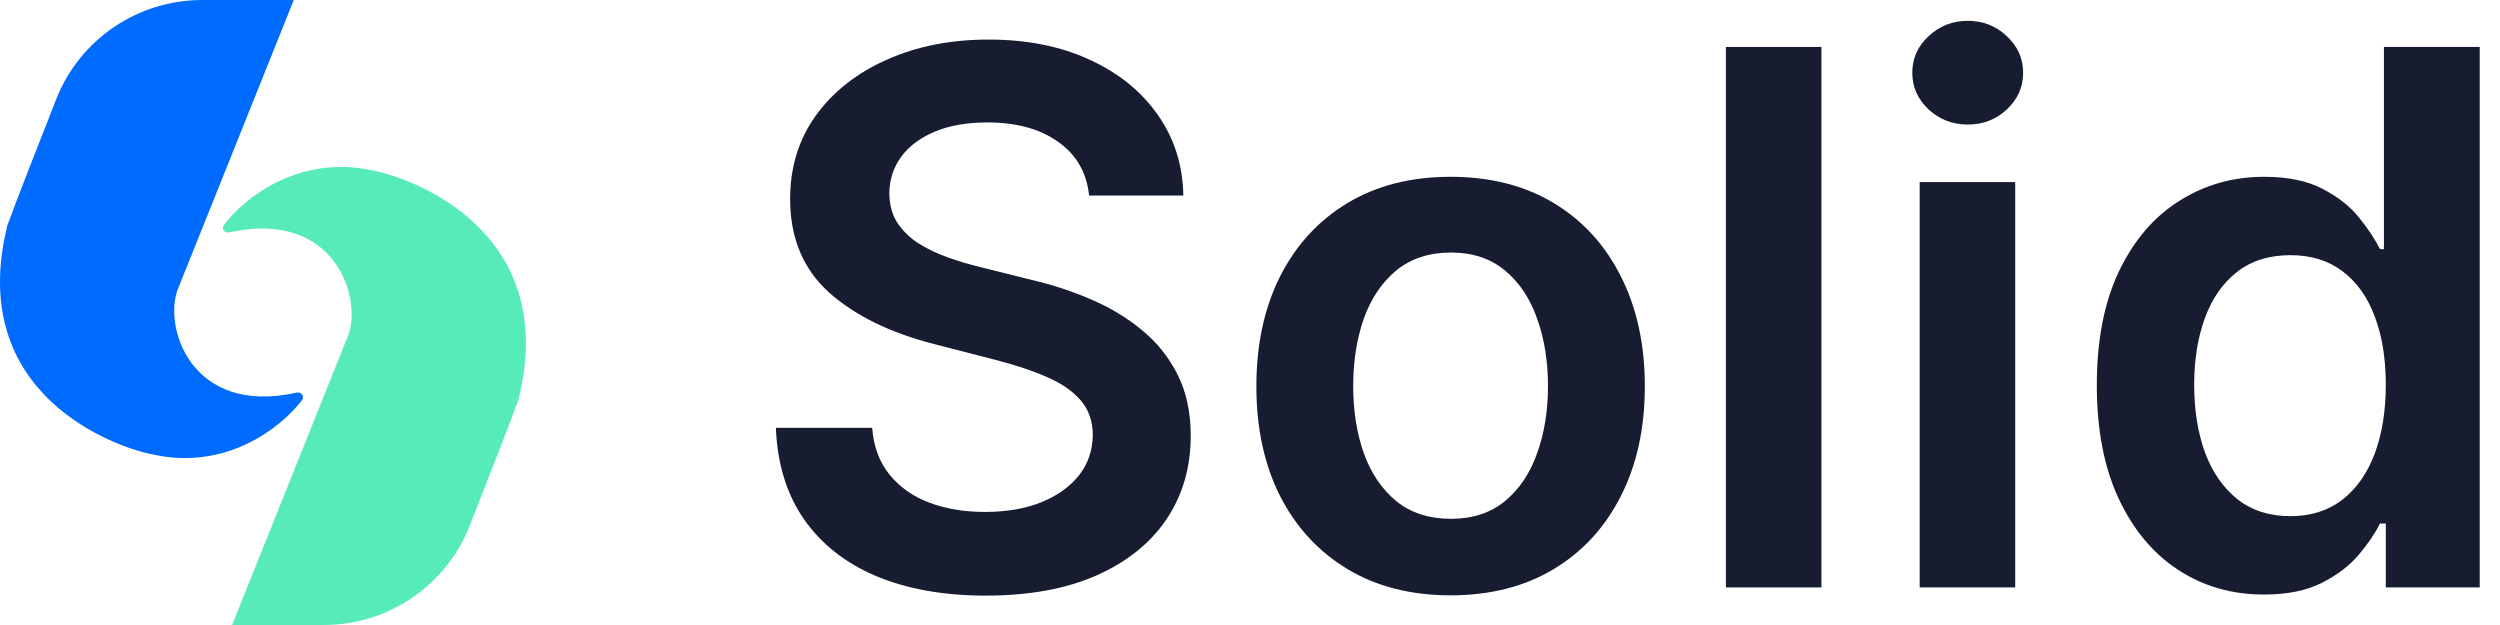
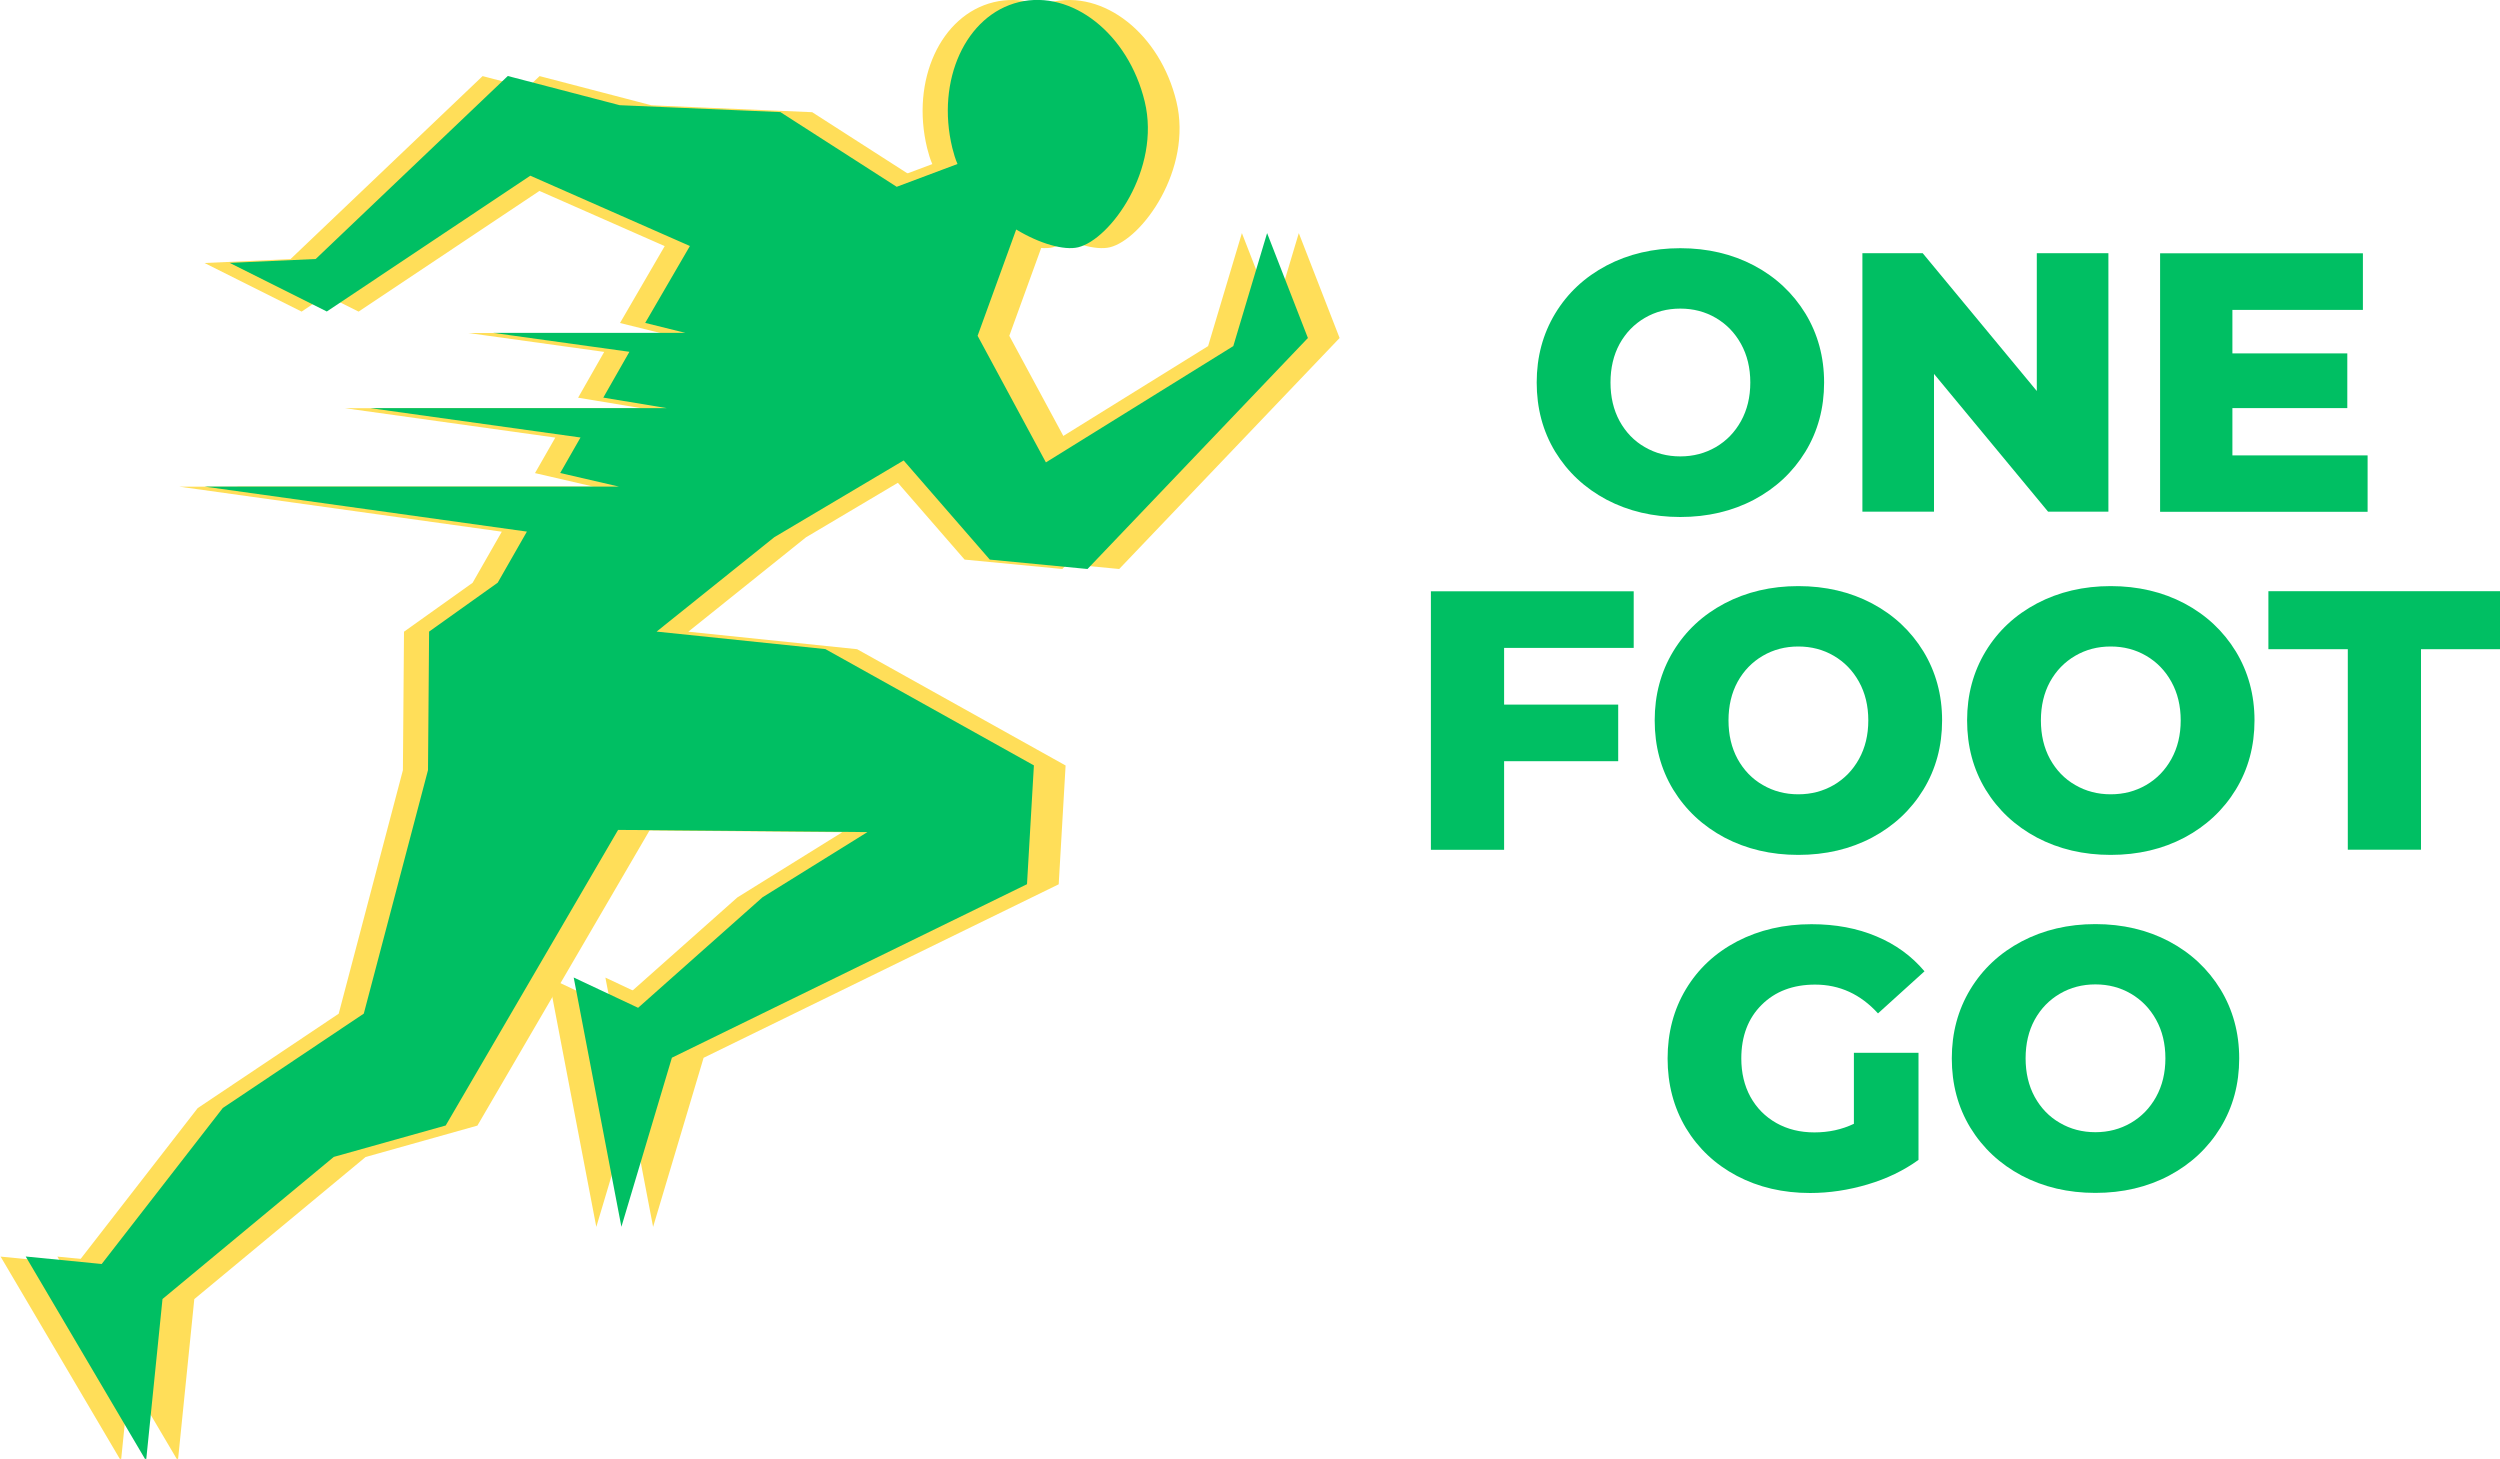
- <svg xmlns="http://www.w3.org/2000/svg" width="120" height="30" viewBox="0 0 120 30" fill="none">
-   <path d="M52.278 9.386C52.16 8.279 51.661 7.418 50.783 6.802C49.913 6.185 48.782 5.877 47.388 5.877C46.409 5.877 45.569 6.025 44.868 6.32C44.167 6.616 43.63 7.017 43.259 7.524C42.887 8.03 42.697 8.609 42.689 9.259C42.689 9.799 42.811 10.268 43.056 10.665C43.31 11.062 43.652 11.4 44.082 11.678C44.513 11.949 44.99 12.177 45.514 12.362C46.037 12.548 46.565 12.704 47.097 12.831L49.529 13.439C50.509 13.667 51.45 13.975 52.354 14.364C53.266 14.752 54.081 15.242 54.799 15.833C55.525 16.424 56.099 17.138 56.521 17.974C56.944 18.81 57.155 19.79 57.155 20.913C57.155 22.433 56.766 23.771 55.989 24.928C55.212 26.077 54.089 26.976 52.62 27.626C51.159 28.268 49.39 28.589 47.312 28.589C45.294 28.589 43.542 28.276 42.056 27.652C40.578 27.027 39.421 26.115 38.585 24.916C37.757 23.716 37.31 22.255 37.242 20.533H41.865C41.933 21.436 42.212 22.188 42.702 22.787C43.191 23.387 43.829 23.835 44.614 24.13C45.408 24.426 46.295 24.573 47.274 24.573C48.296 24.573 49.191 24.422 49.96 24.117C50.737 23.805 51.345 23.374 51.784 22.826C52.223 22.268 52.447 21.618 52.455 20.875C52.447 20.199 52.248 19.642 51.86 19.203C51.471 18.755 50.927 18.384 50.226 18.088C49.533 17.784 48.723 17.514 47.794 17.277L44.842 16.517C42.706 15.968 41.017 15.136 39.775 14.022C38.542 12.899 37.926 11.408 37.926 9.55C37.926 8.022 38.34 6.683 39.167 5.535C40.003 4.386 41.139 3.495 42.575 2.862C44.011 2.22 45.636 1.899 47.452 1.899C49.293 1.899 50.906 2.22 52.291 2.862C53.684 3.495 54.778 4.378 55.571 5.509C56.365 6.633 56.775 7.925 56.8 9.386H52.278Z" fill="#181C31" />
-   <path d="M69.629 28.576C67.729 28.576 66.082 28.158 64.689 27.322C63.295 26.486 62.214 25.317 61.446 23.814C60.686 22.31 60.306 20.554 60.306 18.544C60.306 16.534 60.686 14.773 61.446 13.262C62.214 11.75 63.295 10.576 64.689 9.74C66.082 8.904 67.729 8.486 69.629 8.486C71.529 8.486 73.175 8.904 74.569 9.74C75.962 10.576 77.039 11.75 77.799 13.262C78.567 14.773 78.952 16.534 78.952 18.544C78.952 20.554 78.567 22.31 77.799 23.814C77.039 25.317 75.962 26.486 74.569 27.322C73.175 28.158 71.529 28.576 69.629 28.576ZM69.654 24.903C70.684 24.903 71.546 24.62 72.238 24.054C72.931 23.48 73.446 22.711 73.784 21.749C74.13 20.786 74.303 19.714 74.303 18.531C74.303 17.341 74.13 16.264 73.784 15.301C73.446 14.33 72.931 13.557 72.238 12.983C71.546 12.409 70.684 12.122 69.654 12.122C68.598 12.122 67.72 12.409 67.019 12.983C66.327 13.557 65.807 14.33 65.461 15.301C65.123 16.264 64.954 17.341 64.954 18.531C64.954 19.714 65.123 20.786 65.461 21.749C65.807 22.711 66.327 23.48 67.019 24.054C67.72 24.62 68.598 24.903 69.654 24.903Z" fill="#181C31" />
-   <path d="M87.429 2.254V28.196H82.844V2.254H87.429Z" fill="#181C31" />
-   <path d="M92.144 28.196V8.74H96.73V28.196H92.144ZM94.45 5.978C93.724 5.978 93.099 5.737 92.575 5.256C92.052 4.766 91.79 4.179 91.79 3.495C91.79 2.803 92.052 2.216 92.575 1.735C93.099 1.245 93.724 1 94.45 1C95.185 1 95.809 1.245 96.325 1.735C96.848 2.216 97.11 2.803 97.11 3.495C97.11 4.179 96.848 4.766 96.325 5.256C95.809 5.737 95.185 5.978 94.45 5.978Z" fill="#181C31" />
-   <path d="M108.666 28.538C107.137 28.538 105.769 28.146 104.561 27.36C103.354 26.575 102.4 25.435 101.699 23.94C100.998 22.445 100.647 20.63 100.647 18.493C100.647 16.331 101.002 14.507 101.711 13.021C102.429 11.526 103.396 10.399 104.612 9.639C105.828 8.871 107.184 8.486 108.678 8.486C109.818 8.486 110.756 8.681 111.49 9.069C112.225 9.449 112.808 9.909 113.238 10.45C113.669 10.982 114.003 11.484 114.239 11.957H114.429V2.254H119.027V28.196H114.518V25.131H114.239C114.003 25.604 113.661 26.106 113.213 26.638C112.765 27.162 112.174 27.609 111.44 27.981C110.705 28.352 109.78 28.538 108.666 28.538ZM109.945 24.776C110.916 24.776 111.744 24.514 112.428 23.991C113.112 23.459 113.631 22.72 113.986 21.774C114.34 20.828 114.518 19.726 114.518 18.468C114.518 17.21 114.34 16.116 113.986 15.187C113.64 14.258 113.124 13.536 112.44 13.021C111.765 12.506 110.933 12.248 109.945 12.248C108.923 12.248 108.07 12.514 107.386 13.046C106.702 13.579 106.187 14.313 105.841 15.251C105.495 16.188 105.321 17.26 105.321 18.468C105.321 19.684 105.495 20.769 105.841 21.723C106.195 22.669 106.715 23.417 107.399 23.965C108.091 24.506 108.94 24.776 109.945 24.776Z" fill="#181C31" />
-   <path d="M14.102 0H9.707C6.616 0 3.835 1.881 2.701 4.755C1.758 7.145 0.8 9.599 0.355 10.815C-1.673 18.959 5.567 21.499 7.391 21.825C10.832 22.572 13.475 20.565 14.498 19.201C14.634 19.019 14.459 18.797 14.236 18.846C9.092 19.986 7.801 15.571 8.564 13.812L14.102 0Z" fill="#006BFF" />
-   <path d="M11.14 30L15.536 30C18.626 30 21.407 28.119 22.541 25.245C23.484 22.855 24.442 20.401 24.887 19.185C26.915 11.041 19.675 8.501 17.851 8.175C14.41 7.428 11.767 9.435 10.745 10.799C10.608 10.981 10.783 11.203 11.006 11.154C16.15 10.014 17.441 14.429 16.678 16.188L11.14 30Z" fill="#57EBB9" />
+ <svg xmlns="http://www.w3.org/2000/svg" id="Layer_2" data-name="Layer 2" viewBox="0 0 250 145.89">
+   <defs>
+     <style>
+       .cls-1 {
+         clip-path: url(#clippath);
+       }
+ 
+       .cls-2 {
+         fill: none;
+       }
+ 
+       .cls-2, .cls-3, .cls-4 {
+         stroke-width: 0px;
+       }
+ 
+       .cls-3 {
+         fill: #ffde59;
+       }
+ 
+       .cls-5 {
+         clip-path: url(#clippath-1);
+       }
+ 
+       .cls-6 {
+         clip-path: url(#clippath-2);
+       }
+ 
+       .cls-4 {
+         fill: #00bf63;
+       }
+     </style>
+     <clipPath id="clippath">
+       <rect class="cls-2" width="128.29" height="145.89" />
+     </clipPath>
+     <clipPath id="clippath-1">
+       <rect class="cls-2" x="5.69" width="128.29" height="145.89" />
+     </clipPath>
+     <clipPath id="clippath-2">
+       <rect class="cls-2" x="2.52" width="128.29" height="145.89" />
+     </clipPath>
+   </defs>
+   <g id="Layer_1-2" data-name="Layer 1">
+     <g>
+       <g class="cls-1">
+         <path class="cls-3" d="M87.85,46.05l8.61,9.91,9.77.94,22.04-23.1-4.08-10.49-3.38,11.3-18.74,11.63-6.83-12.66,3.86-10.63c2.38,1.44,4.8,2.11,6.19,1.78,3.22-.78,8.3-7.8,6.66-14.58S104.67-1.06,99.37.22c-5.3,1.28-8.3,7.8-6.66,14.58.14.55.3,1.11.52,1.61l-6.08,2.28-11.63-7.47-16.07-.69-11.19-2.92-19.21,18.3-8.6.39,9.71,4.86,20.35-13.58,15.96,7.03-4.47,7.69,4.03,1h-19.21l13.6,1.89-2.61,4.58,6.33,1.05h-29.65l21.04,2.94-2.03,3.55,5.88,1.36H17.95l32.23,4.5-2.92,5.11-6.86,4.89-.11,13.85-6.42,24.35-14.1,9.44-12.11,15.6-7.6-.75,12.04,20.43,1.64-16.18,17.13-14.21,11.19-3.14,17.24-29.56,24.93.22-10.49,6.52-12.44,11.05-6.44-3.03,4.77,24.93,5.05-16.91,35.51-17.35.69-11.88-20.85-11.63-16.88-1.75,11.77-9.44,12.91-7.66Z" />
+       </g>
+       <g class="cls-5">
+         <path class="cls-3" d="M93.54,46.05l8.61,9.91,9.77.94,22.04-23.1-4.08-10.49-3.38,11.3-18.74,11.63-6.83-12.66,3.86-10.63c2.38,1.44,4.8,2.11,6.19,1.78,3.22-.78,8.3-7.8,6.66-14.58S110.36-1.06,105.06.22c-5.3,1.28-8.3,7.8-6.66,14.58.14.55.31,1.11.53,1.61l-6.08,2.28-11.63-7.47-16.07-.69-11.19-2.92-19.21,18.3-8.61.39,9.72,4.86,20.35-13.58,15.96,7.03-4.47,7.69,4.02,1h-19.21l13.6,1.89-2.61,4.58,6.33,1.05h-29.65l21.04,2.94-2.03,3.55,5.89,1.36H23.64l32.23,4.5-2.92,5.11-6.86,4.89-.11,13.85-6.42,24.35-14.1,9.44-12.11,15.6-7.61-.75,12.05,20.43,1.64-16.18,17.13-14.21,11.18-3.14,17.24-29.56,24.93.22-10.49,6.52-12.44,11.05-6.44-3.03,4.77,24.93,5.05-16.91,35.51-17.35.69-11.88-20.85-11.63-16.88-1.75,11.77-9.44,12.91-7.66Z" />
+       </g>
+       <g class="cls-6">
+         <path class="cls-4" d="M90.37,46.05l8.61,9.91,9.77.94,22.04-23.1-4.08-10.49-3.38,11.3-18.74,11.63-6.83-12.66,3.86-10.63c2.38,1.44,4.8,2.11,6.19,1.78,3.22-.78,8.3-7.8,6.66-14.58-1.64-6.77-7.28-11.21-12.58-9.94-5.3,1.28-8.3,7.8-6.66,14.58.14.55.3,1.11.52,1.61l-6.08,2.28-11.63-7.47-16.07-.69-11.19-2.92-19.21,18.3-8.6.39,9.71,4.86,20.35-13.58,15.96,7.03-4.47,7.69,4.03,1h-19.21l13.6,1.89-2.61,4.58,6.33,1.05h-29.65l21.04,2.94-2.03,3.55,5.88,1.36H20.46l32.23,4.5-2.92,5.11-6.86,4.89-.11,13.85-6.42,24.35-14.1,9.44-12.11,15.6-7.6-.75,12.04,20.43,1.64-16.18,17.13-14.21,11.19-3.14,17.24-29.56,24.93.22-10.49,6.52-12.44,11.05-6.44-3.03,4.77,24.93,5.05-16.91,35.51-17.35.69-11.88-20.85-11.63-16.88-1.75,11.77-9.44,12.91-7.66Z" />
+       </g>
+       <path class="cls-4" d="M168.03,51.7c-2.73,0-5.18-.58-7.37-1.73-2.18-1.16-3.89-2.76-5.14-4.8-1.24-2.05-1.85-4.35-1.85-6.92s.62-4.86,1.85-6.9c1.24-2.05,2.96-3.65,5.14-4.8,2.19-1.15,4.65-1.73,7.37-1.73s5.19.58,7.37,1.73c2.17,1.15,3.89,2.76,5.14,4.8,1.24,2.04,1.87,4.34,1.87,6.9s-.62,4.87-1.87,6.92c-1.25,2.04-2.96,3.64-5.14,4.8-2.18,1.15-4.64,1.73-7.37,1.73ZM168.03,45.64c1.3,0,2.48-.31,3.55-.93,1.06-.62,1.9-1.48,2.52-2.6.62-1.12.93-2.4.93-3.86s-.31-2.74-.93-3.86c-.62-1.12-1.46-1.98-2.52-2.6-1.06-.62-2.24-.93-3.55-.93s-2.49.31-3.55.93c-1.06.62-1.9,1.48-2.52,2.6-.61,1.12-.91,2.41-.91,3.86s.3,2.74.91,3.86c.62,1.12,1.45,1.99,2.52,2.6,1.06.62,2.24.93,3.55.93Z" />
+       <path class="cls-4" d="M210.84,25.32v25.85h-6.03l-11.41-13.78v13.78h-7.16v-25.85h6.03l11.41,13.78v-13.78h7.16Z" />
+       <path class="cls-4" d="M236.76,45.54v5.64h-20.75v-25.85h20.28v5.66h-13.05v4.35h11.49v5.47h-11.49v4.73h13.52Z" />
+       <path class="cls-4" d="M150.41,64.78v5.68h11.41v5.66h-11.41v8.86h-7.32v-25.85h20.28v5.66h-12.96Z" />
+       <path class="cls-4" d="M179.83,85.49c-2.73,0-5.18-.58-7.37-1.73-2.18-1.16-3.89-2.76-5.14-4.8-1.24-2.05-1.85-4.35-1.85-6.92s.62-4.86,1.85-6.9c1.24-2.05,2.96-3.65,5.14-4.8,2.19-1.15,4.65-1.73,7.37-1.73s5.19.58,7.37,1.73c2.17,1.15,3.89,2.76,5.14,4.8,1.24,2.04,1.87,4.34,1.87,6.9s-.62,4.87-1.87,6.92c-1.25,2.04-2.96,3.64-5.14,4.8-2.18,1.15-4.64,1.73-7.37,1.73ZM179.83,79.43c1.3,0,2.48-.31,3.55-.93,1.06-.62,1.9-1.48,2.52-2.6.62-1.12.93-2.4.93-3.86s-.31-2.74-.93-3.86c-.62-1.12-1.46-1.98-2.52-2.6-1.06-.62-2.24-.93-3.55-.93s-2.49.31-3.55.93c-1.06.62-1.9,1.48-2.52,2.6-.61,1.12-.91,2.41-.91,3.86s.3,2.74.91,3.86c.62,1.12,1.45,1.99,2.52,2.6,1.06.62,2.24.93,3.55.93Z" />
+       <path class="cls-4" d="M211.07,85.49c-2.73,0-5.18-.58-7.37-1.73-2.18-1.16-3.89-2.76-5.14-4.8-1.24-2.05-1.85-4.35-1.85-6.92s.62-4.86,1.85-6.9c1.24-2.05,2.96-3.65,5.14-4.8,2.19-1.15,4.65-1.73,7.37-1.73s5.19.58,7.37,1.73c2.17,1.15,3.89,2.76,5.14,4.8,1.24,2.04,1.87,4.34,1.87,6.9s-.62,4.87-1.87,6.92c-1.25,2.04-2.96,3.64-5.14,4.8-2.18,1.15-4.64,1.73-7.37,1.73ZM211.07,79.43c1.3,0,2.48-.31,3.55-.93,1.06-.62,1.9-1.48,2.52-2.6.62-1.12.93-2.4.93-3.86s-.31-2.74-.93-3.86c-.62-1.12-1.46-1.98-2.52-2.6-1.06-.62-2.24-.93-3.55-.93s-2.49.31-3.55.93c-1.06.62-1.9,1.48-2.52,2.6-.61,1.12-.91,2.41-.91,3.86s.3,2.74.91,3.86c.62,1.12,1.45,1.99,2.52,2.6,1.06.62,2.24.93,3.55.93Z" />
+       <path class="cls-4" d="M234.79,64.92h-7.95v-5.8h23.16v5.8h-7.9v20.05h-7.32v-20.05Z" />
+       <path class="cls-4" d="M185.39,105.28h6.46v10.71c-1.47,1.06-3.16,1.88-5.08,2.45-1.92.57-3.84.86-5.76.86-2.72,0-5.15-.57-7.32-1.71-2.17-1.15-3.87-2.75-5.1-4.79-1.22-2.05-1.83-4.37-1.83-6.95s.61-4.9,1.83-6.93c1.23-2.05,2.94-3.64,5.14-4.79,2.2-1.14,4.67-1.71,7.42-1.71,2.42,0,4.59.41,6.5,1.22,1.92.8,3.52,1.97,4.8,3.49l-4.65,4.21c-1.75-1.92-3.84-2.88-6.29-2.88-2.21,0-4,.68-5.35,2.03-1.35,1.34-2.03,3.13-2.03,5.36,0,1.43.3,2.71.91,3.83.62,1.12,1.48,1.99,2.59,2.62,1.12.63,2.38.94,3.81.94s2.73-.28,3.95-.86v-7.09Z" />
+       <path class="cls-4" d="M209.54,119.29c-2.73,0-5.18-.58-7.37-1.73-2.18-1.16-3.89-2.76-5.14-4.8-1.24-2.05-1.85-4.35-1.85-6.92s.62-4.86,1.85-6.9c1.24-2.05,2.96-3.65,5.14-4.8,2.19-1.15,4.65-1.73,7.37-1.73s5.19.58,7.37,1.73c2.17,1.15,3.89,2.76,5.14,4.8,1.24,2.04,1.87,4.34,1.87,6.9s-.62,4.87-1.87,6.92c-1.25,2.04-2.96,3.64-5.14,4.8-2.18,1.15-4.64,1.73-7.37,1.73ZM209.54,113.22c1.3,0,2.48-.31,3.55-.93,1.06-.62,1.9-1.48,2.52-2.6.62-1.12.93-2.4.93-3.86s-.31-2.74-.93-3.86c-.62-1.12-1.46-1.98-2.52-2.6-1.06-.62-2.24-.93-3.55-.93s-2.49.31-3.55.93c-1.06.62-1.9,1.48-2.52,2.6-.61,1.12-.91,2.41-.91,3.86s.3,2.74.91,3.86c.62,1.12,1.45,1.99,2.52,2.6,1.06.62,2.24.93,3.55.93Z" />
+     </g>
+   </g>
</svg>
